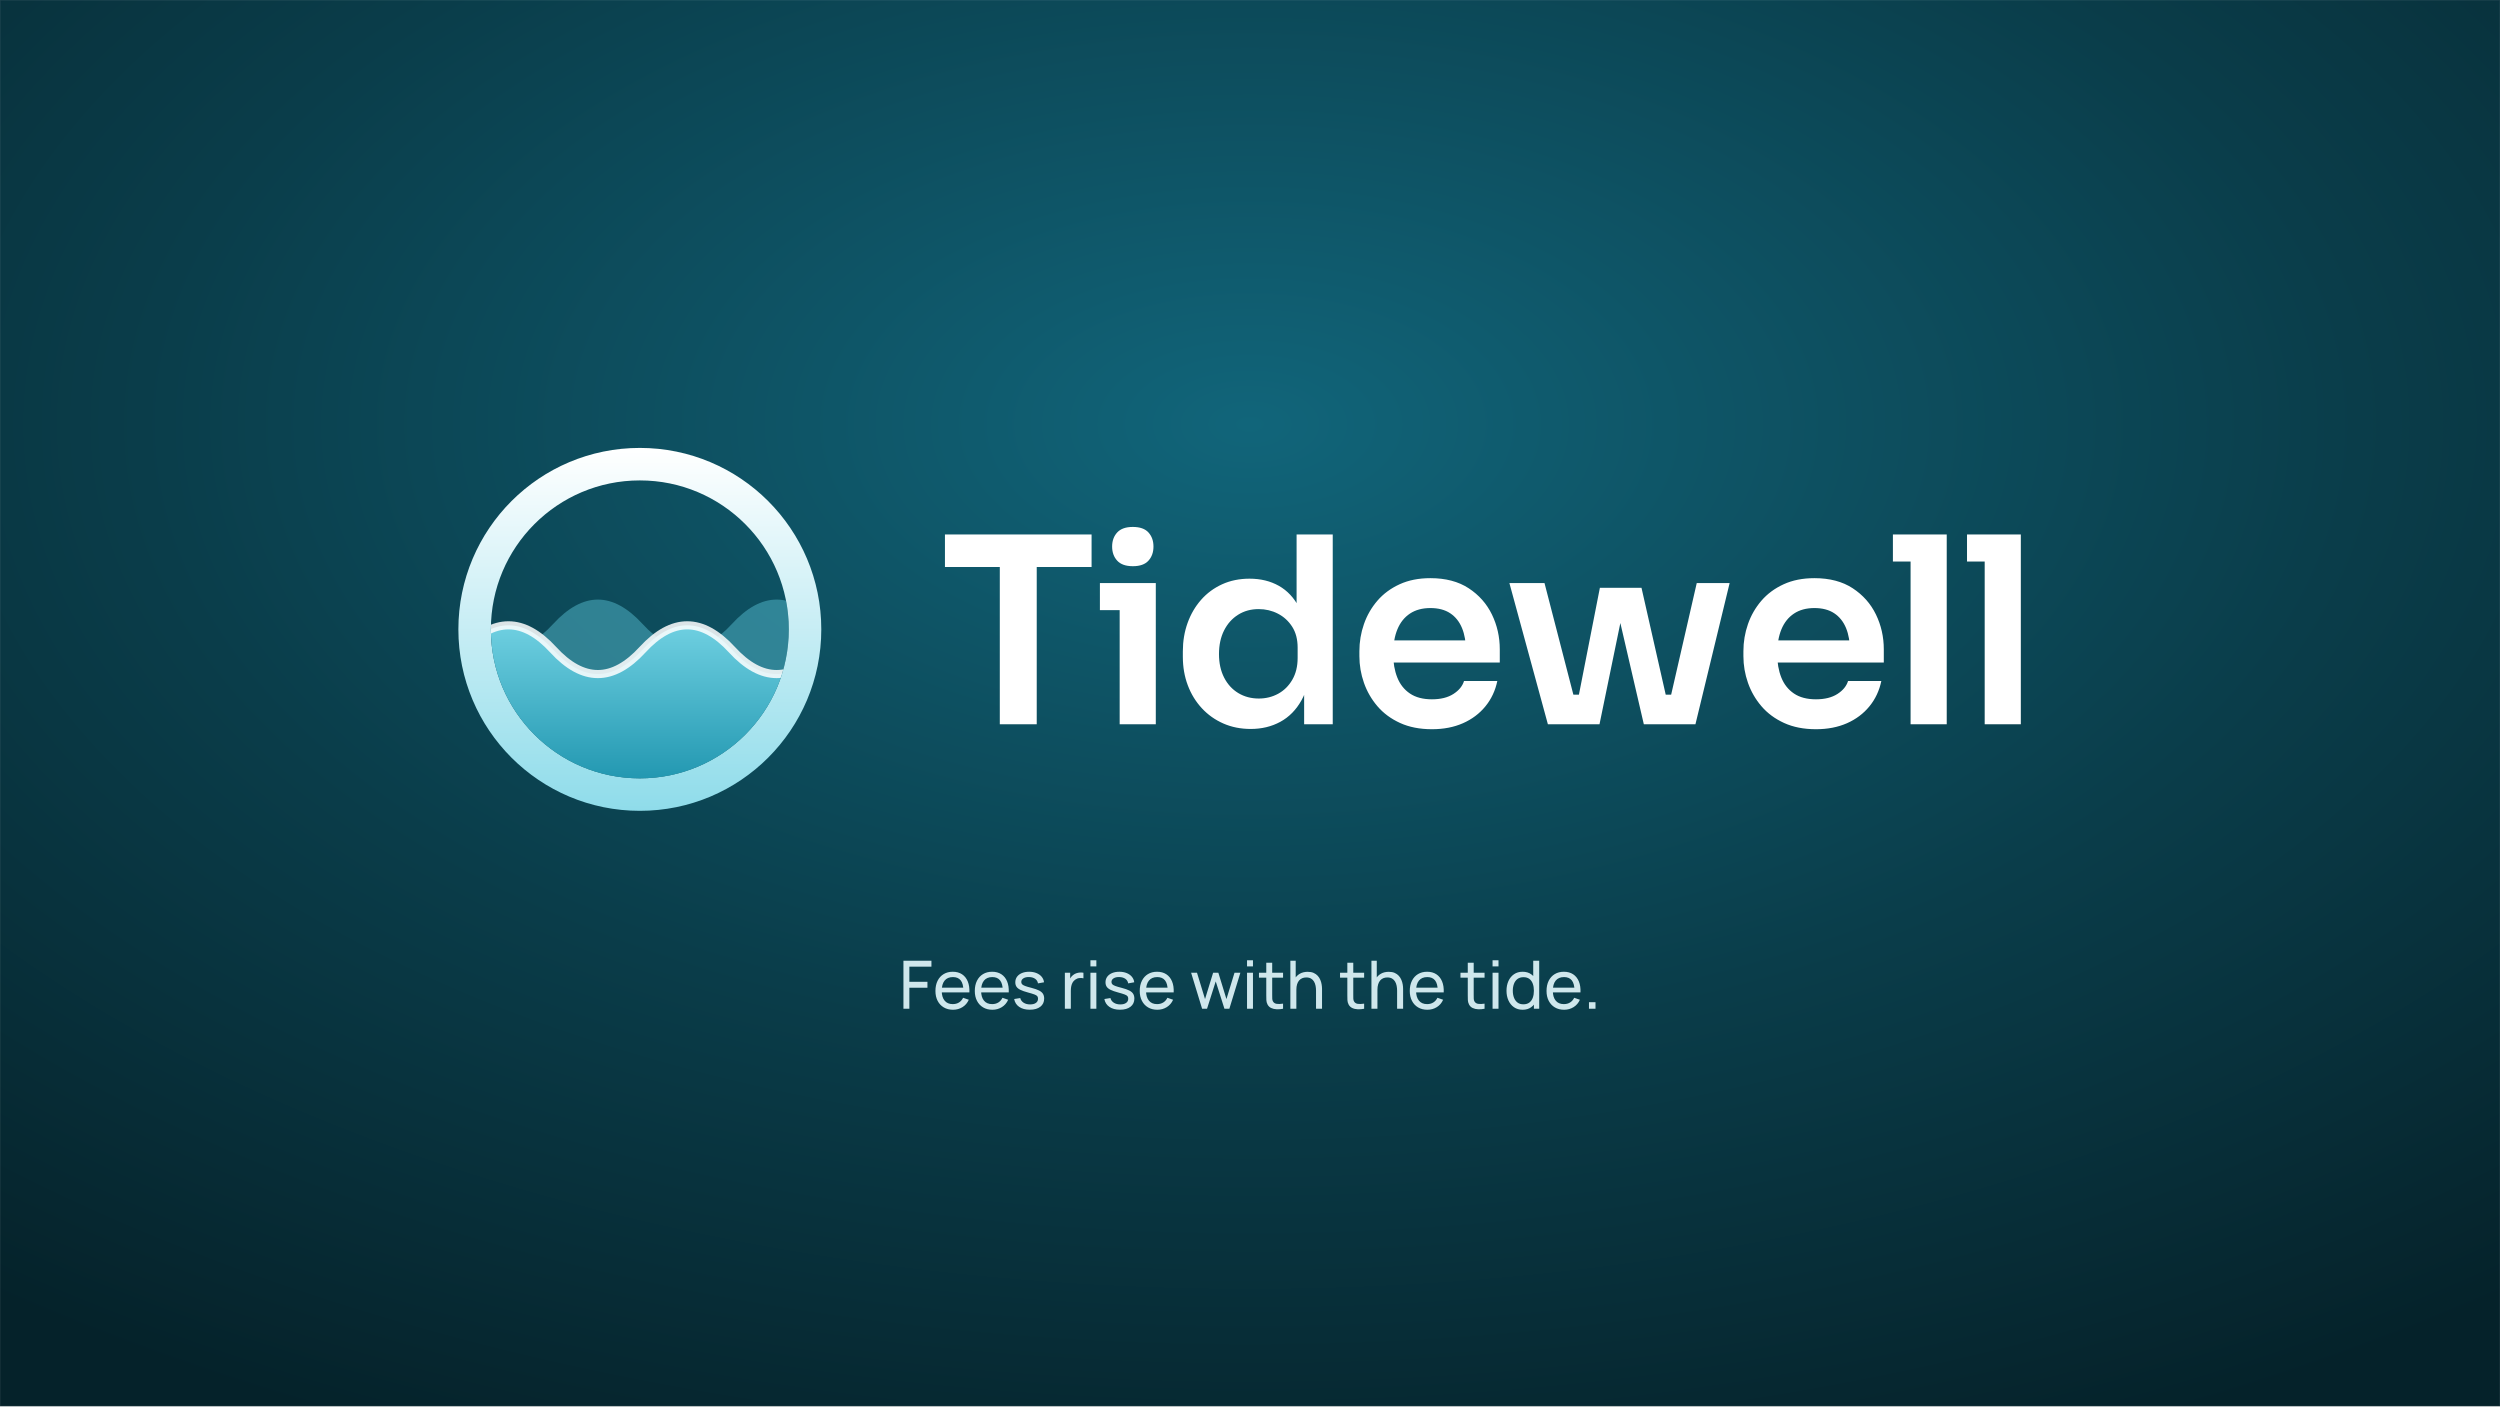
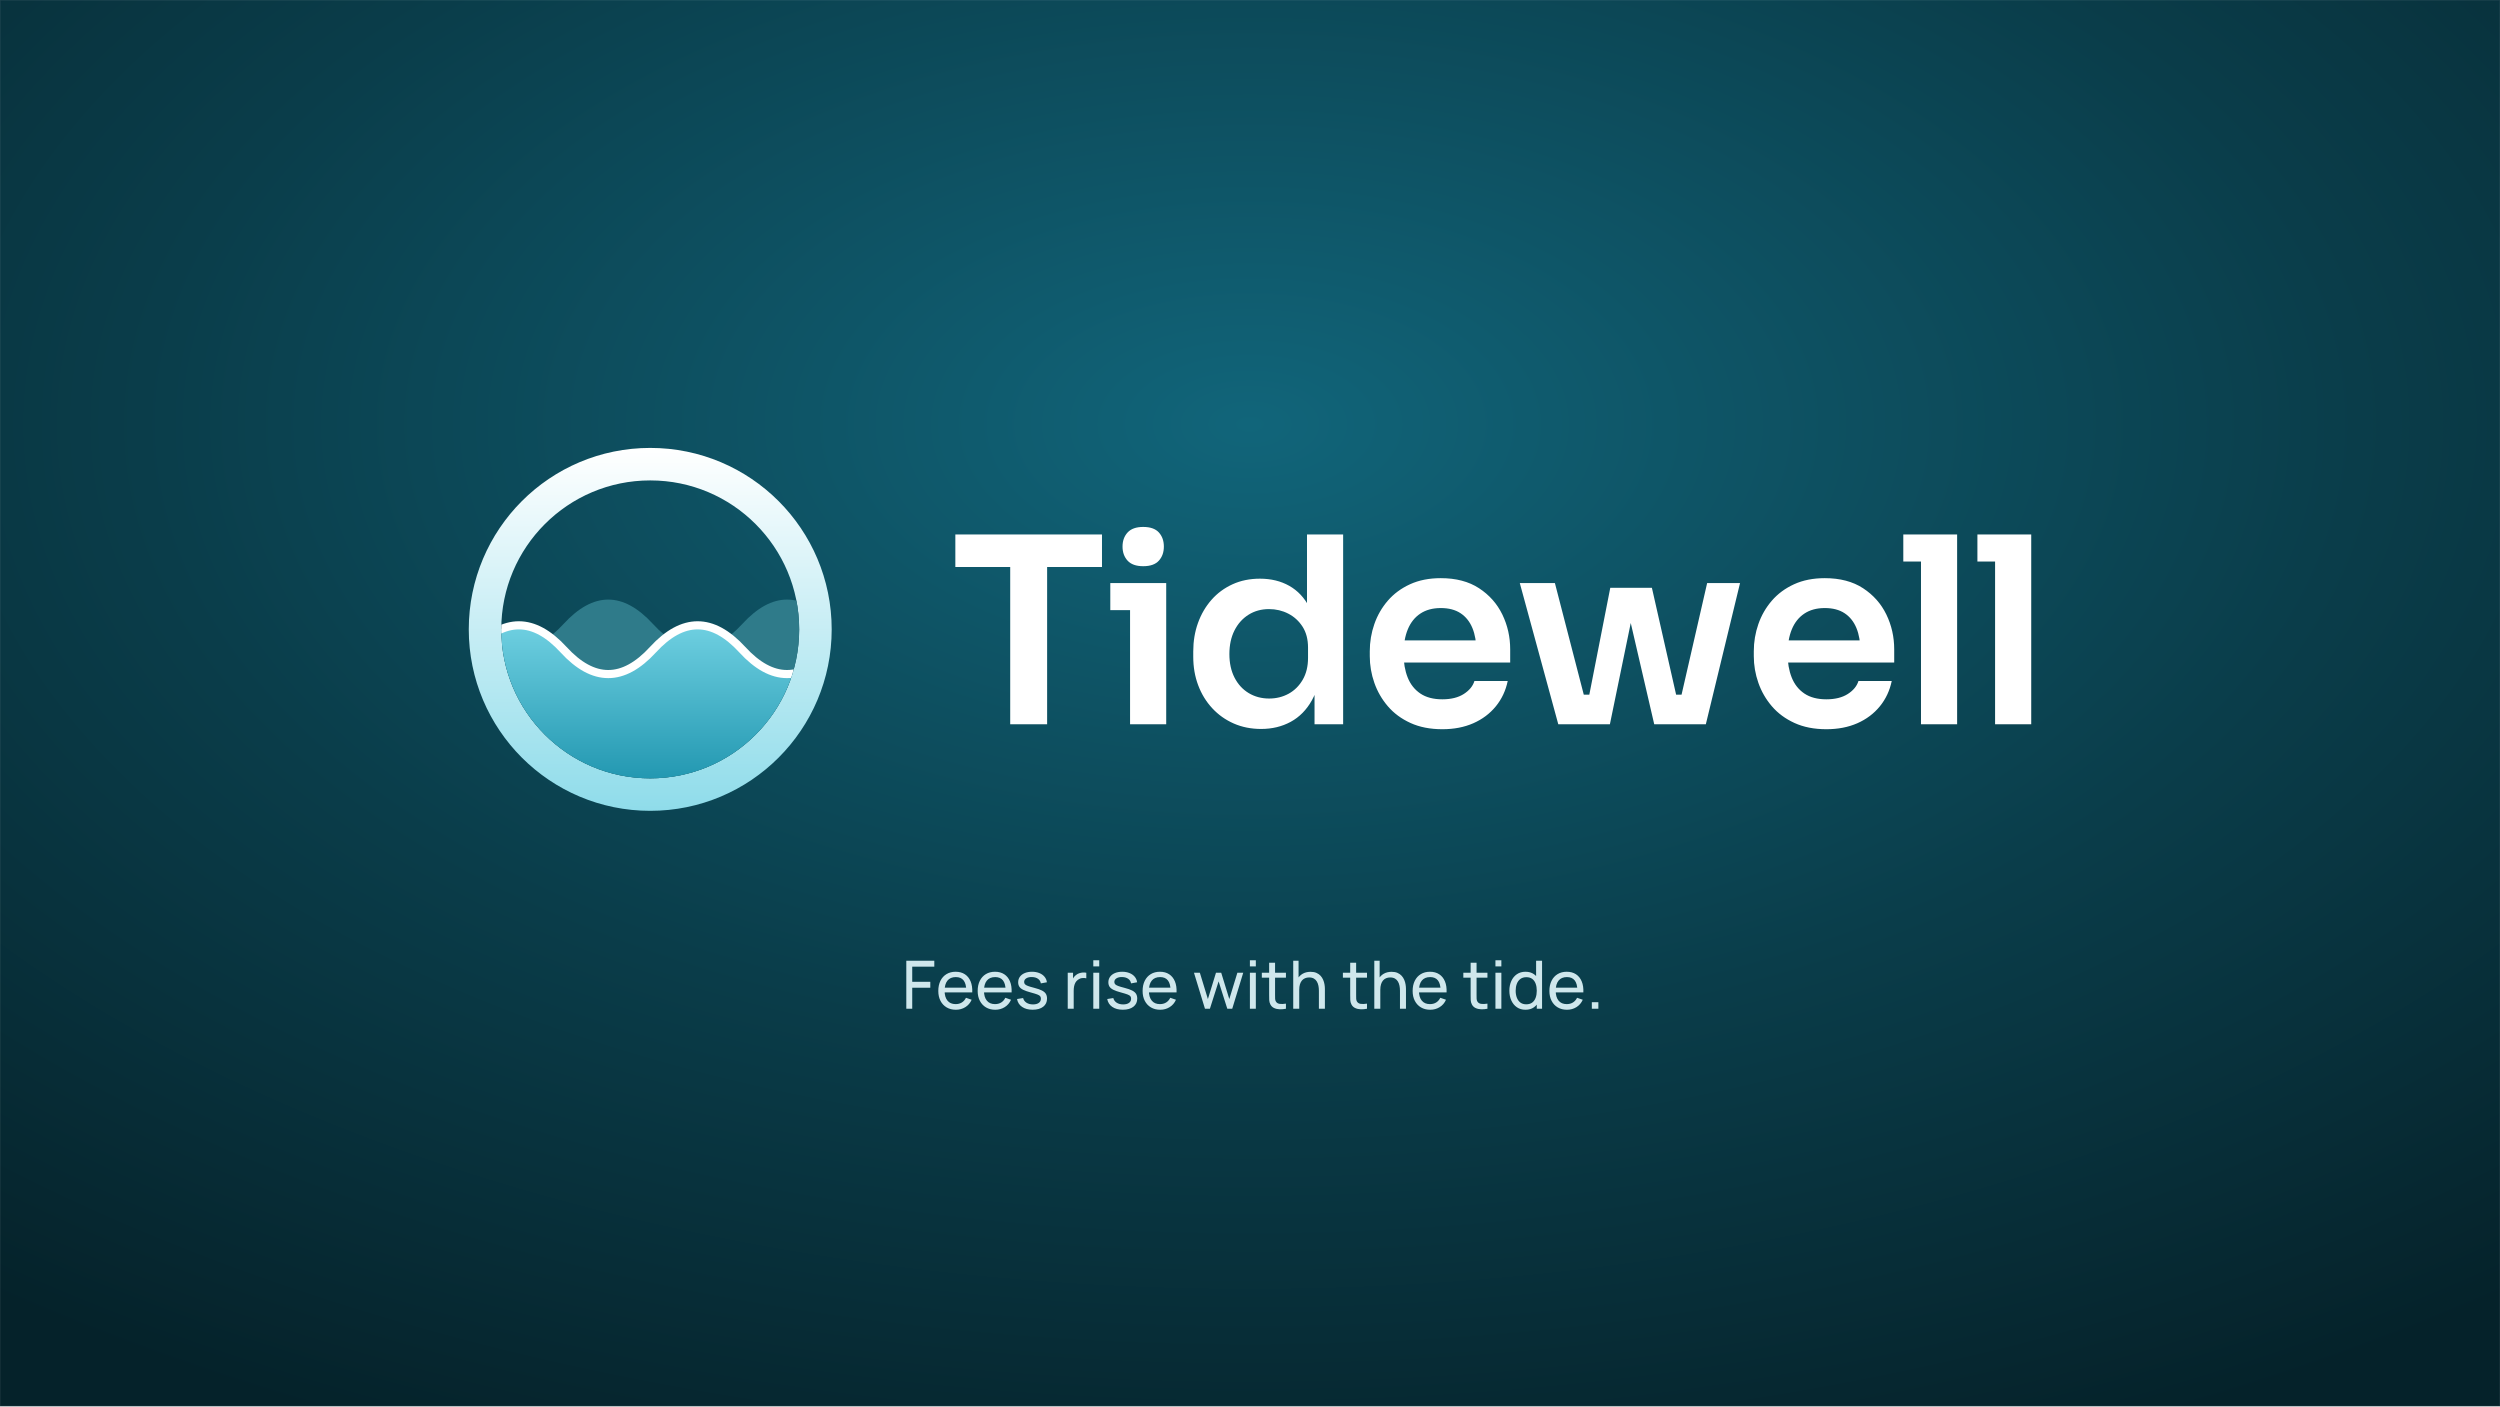
<svg xmlns="http://www.w3.org/2000/svg" viewBox="0 0 2400 1350" width="2400" height="1350" role="img" aria-label="Tidewell">
  <defs>
    <radialGradient id="sg" cx="50%" cy="30%" r="80%">
      <stop offset="0" stop-color="#11657A" />
      <stop offset=".55" stop-color="#0A3D4A" />
      <stop offset="1" stop-color="#05222A" />
    </radialGradient>
  </defs>
  <rect width="2400" height="1350" fill="url(#sg)" />
  <rect x=".25" y=".25" width="2399.5" height="1349.5" fill="none" stroke="#FFFFFF" stroke-opacity=".10" stroke-width=".5" />
-   <g transform="translate(406.24 396.20) scale(13.0)">
+   <g transform="translate(416.22 396.20) scale(13.0)">
    <defs>
      <linearGradient id="smr" x1="16" y1="2.6" x2="16" y2="29.4" gradientUnits="userSpaceOnUse">
        <stop offset="0" stop-color="#FFFFFF" />
        <stop offset="1" stop-color="#8FDCEA" />
      </linearGradient>
      <linearGradient id="smw" x1="16" y1="14" x2="16" y2="28" gradientUnits="userSpaceOnUse">
        <stop offset="0" stop-color="#7AD8E8" />
        <stop offset="1" stop-color="#1C93AD" />
      </linearGradient>
      <clipPath id="smc">
        <circle cx="16" cy="16" r="11" />
      </clipPath>
    </defs>
    <circle cx="16" cy="16" r="12.2" fill="none" stroke="url(#smr)" stroke-width="2.4" />
    <g clip-path="url(#smc)">
-       <path d="M3 15.6c2.2 2.4 4.4 2.4 6.6 0s4.4-2.4 6.6 0 4.4 2.4 6.6 0 4.4-2.4 6.6 0V30H3z" fill="#5CC6D9" opacity="0.45" />
+       <path d="M3 15.6c2.2 2.4 4.4 2.4 6.6 0s4.4-2.4 6.6 0 4.4 2.4 6.6 0 4.4-2.4 6.6 0V30H3z" fill="#2F7B8A" opacity="1" />
      <path d="M3 17.5c2.2-2.4 4.4-2.4 6.6 0s4.4 2.4 6.6 0 4.4-2.4 6.6 0 4.4 2.4 6.6 0V30H3z" fill="url(#smw)" />
-       <path d="M3 17.5c2.2-2.4 4.4-2.4 6.6 0s4.4 2.4 6.6 0 4.4-2.4 6.6 0 4.4 2.4 6.6 0" fill="none" stroke="#FFFFFF" stroke-width="0.6" stroke-linecap="round" opacity="0.85" />
+       <path d="M3 17.5c2.2-2.4 4.4-2.4 6.6 0s4.4 2.4 6.6 0 4.4-2.4 6.6 0 4.4 2.4 6.6 0" fill="none" stroke="#FFFFFF" stroke-width="0.6" stroke-linecap="round" opacity="1" />
    </g>
  </g>
-   <path d="M959.81 695.30V539.30H995.26V695.30ZM907.15 544.30V513.10H1047.92V544.30Z M1074.88 695.30V559.77H1109.57V695.30ZM1055.91 585.73V559.77H1109.57V585.73ZM1087.55 543.55Q1077.38 543.55 1072.51 538.24Q1067.64 532.94 1067.64 524.70Q1067.64 516.47 1072.52 511.16Q1077.41 505.86 1087.48 505.86Q1097.72 505.86 1102.52 511.16Q1107.33 516.47 1107.33 524.70Q1107.33 532.94 1102.52 538.24Q1097.72 543.55 1087.55 543.55Z M1200.68 699.80Q1186.33 699.80 1174.41 694.56Q1162.49 689.31 1153.75 679.89Q1145.02 670.47 1140.27 657.86Q1135.53 645.26 1135.53 630.53V625.29Q1135.53 610.69 1140.09 598.02Q1144.64 585.36 1153.07 575.81Q1161.49 566.26 1173.28 560.89Q1185.08 555.53 1199.55 555.53Q1215.53 555.53 1227.70 562.39Q1239.87 569.26 1247.04 582.98Q1254.22 596.71 1254.97 617.43L1244.73 605.57V513.10H1279.43V695.30H1251.97V637.77H1257.96Q1257.21 658.36 1249.47 672.22Q1241.74 686.07 1229.13 692.93Q1216.53 699.80 1200.68 699.80ZM1208.42 670.59Q1218.65 670.59 1227.07 665.98Q1235.50 661.36 1240.61 652.56Q1245.73 643.76 1245.73 631.66V621.67Q1245.73 609.82 1240.49 601.64Q1235.25 593.47 1226.76 589.10Q1218.27 584.73 1208.29 584.73Q1197.18 584.73 1188.57 590.16Q1179.96 595.59 1175.09 605.26Q1170.23 614.93 1170.23 627.91Q1170.23 640.89 1175.16 650.50Q1180.09 660.11 1188.76 665.35Q1197.43 670.59 1208.42 670.59Z M1374.65 700.05Q1357.18 700.05 1344.07 694.06Q1330.97 688.07 1322.36 678.02Q1313.75 667.97 1309.38 655.49Q1305.01 643.01 1305.01 629.91V625.17Q1305.01 611.69 1309.38 599.15Q1313.75 586.60 1322.30 576.68Q1330.84 566.76 1343.64 560.89Q1356.43 555.03 1373.15 555.03Q1395.12 555.03 1409.91 564.70Q1424.69 574.37 1432.24 589.91Q1439.79 605.45 1439.79 623.42V636.02H1319.74V614.81H1417.95L1407.35 625.17Q1407.35 612.19 1403.54 602.95Q1399.73 593.72 1392.18 588.72Q1384.63 583.73 1373.15 583.73Q1361.55 583.73 1353.56 589.04Q1345.57 594.34 1341.51 604.14Q1337.46 613.93 1337.46 627.66Q1337.46 640.52 1341.39 650.38Q1345.32 660.24 1353.56 665.79Q1361.79 671.34 1374.65 671.34Q1387.25 671.34 1395.24 666.23Q1403.23 661.11 1405.47 653.75H1437.42Q1434.55 667.60 1426.00 678.08Q1417.46 688.56 1404.41 694.31Q1391.37 700.05 1374.65 700.05Z M1510.18 695.30 1535.89 564.26H1575.83L1605.53 695.30H1578.07L1547.87 565.01H1562.35L1535.52 695.30ZM1499.82 695.30 1499.70 666.85H1527.28L1527.40 695.30ZM1485.97 695.30 1449.03 559.77H1482.73L1517.79 695.30ZM1586.68 695.30 1586.81 666.85H1614.39L1614.27 695.30ZM1597.79 695.30 1628.87 559.77H1660.44L1627.62 695.30Z M1743.31 700.05Q1725.84 700.05 1712.73 694.06Q1699.63 688.07 1691.02 678.02Q1682.41 667.97 1678.04 655.49Q1673.67 643.01 1673.67 629.91V625.17Q1673.67 611.69 1678.04 599.15Q1682.41 586.60 1690.95 576.68Q1699.50 566.76 1712.30 560.89Q1725.09 555.03 1741.81 555.03Q1763.78 555.03 1778.56 564.70Q1793.35 574.37 1800.90 589.91Q1808.45 605.45 1808.45 623.42V636.02H1688.40V614.81H1786.61L1776.01 625.17Q1776.01 612.19 1772.20 602.95Q1768.39 593.72 1760.84 588.72Q1753.29 583.73 1741.81 583.73Q1730.20 583.73 1722.22 589.04Q1714.23 594.34 1710.17 604.14Q1706.12 613.93 1706.12 627.66Q1706.12 640.52 1710.05 650.38Q1713.98 660.24 1722.22 665.79Q1730.45 671.34 1743.31 671.34Q1755.91 671.34 1763.90 666.23Q1771.89 661.11 1774.13 653.75H1806.08Q1803.21 667.60 1794.66 678.08Q1786.11 688.56 1773.07 694.31Q1760.03 700.05 1743.31 700.05Z M1834.16 695.30V513.10H1868.86V695.30ZM1817.19 539.05V513.10H1868.86V539.05Z M1905.30 695.30V513.10H1939.99V695.30ZM1888.33 539.05V513.10H1939.99V539.05Z" fill="#FFFFFF" />
-   <path d="M867.30 968.40V922.32H894.18V928.02H872.99V942.51H890.34V948.21H872.99V968.40Z M914.91 969.36Q909.81 969.36 906.02 967.11Q902.22 964.86 900.12 960.81Q898.02 956.75 898.02 951.34Q898.02 945.68 900.09 941.54Q902.16 937.39 905.90 935.14Q909.63 932.88 914.66 932.88Q919.86 932.88 923.52 935.28Q927.18 937.68 929.03 942.13Q930.88 946.58 930.61 952.72H924.86V950.67Q924.77 944.30 922.27 941.15Q919.78 938.00 914.85 938.00Q909.55 938.00 906.81 941.39Q904.06 944.78 904.06 951.12Q904.06 957.23 906.81 960.59Q909.55 963.95 914.66 963.95Q918.08 963.95 920.61 962.38Q923.14 960.82 924.58 957.87L930.05 959.76Q928.02 964.34 923.98 966.85Q919.94 969.36 914.91 969.36ZM902.14 952.72V948.14H927.68V952.72Z M952.70 969.36Q947.60 969.36 943.81 967.11Q940.02 964.86 937.91 960.81Q935.81 956.75 935.81 951.34Q935.81 945.68 937.88 941.54Q939.95 937.39 943.69 935.14Q947.42 932.88 952.45 932.88Q957.65 932.88 961.31 935.28Q964.98 937.68 966.82 942.13Q968.67 946.58 968.40 952.72H962.66V950.67Q962.56 944.30 960.06 941.15Q957.57 938.00 952.64 938.00Q947.34 938.00 944.60 941.39Q941.86 944.78 941.86 951.12Q941.86 957.23 944.60 960.59Q947.34 963.95 952.45 963.95Q955.87 963.95 958.40 962.38Q960.93 960.82 962.37 957.87L967.84 959.76Q965.81 964.34 961.77 966.85Q957.73 969.36 952.70 969.36ZM939.94 952.72V948.14H965.47V952.72Z M988.58 969.33Q982.38 969.33 978.44 966.62Q974.50 963.92 973.60 959.06L979.42 958.13Q980.13 960.94 982.66 962.59Q985.18 964.24 988.93 964.24Q992.46 964.24 994.49 962.78Q996.51 961.31 996.51 958.77Q996.51 957.31 995.84 956.40Q995.17 955.49 993.07 954.69Q990.98 953.89 986.75 952.75Q982.18 951.54 979.54 950.23Q976.91 948.93 975.80 947.20Q974.69 945.47 974.69 942.99Q974.69 939.95 976.35 937.67Q978.02 935.39 981.00 934.14Q983.98 932.88 987.97 932.88Q991.90 932.88 995.00 934.14Q998.10 935.39 1000.00 937.67Q1001.90 939.95 1002.27 942.99L996.45 944.05Q996.03 941.28 993.77 939.67Q991.50 938.06 987.97 937.97Q984.61 937.86 982.51 939.17Q980.42 940.48 980.42 942.70Q980.42 943.97 981.19 944.86Q981.97 945.74 984.10 946.54Q986.24 947.34 990.30 948.37Q994.86 949.54 997.50 950.89Q1000.14 952.24 1001.27 954.09Q1002.40 955.94 1002.40 958.61Q1002.40 963.62 998.72 966.47Q995.04 969.33 988.58 969.33Z M1022.27 968.40V933.84H1027.36V942.19L1026.53 941.10Q1027.14 939.50 1028.11 938.16Q1029.09 936.82 1030.30 935.95Q1031.63 934.88 1033.34 934.30Q1035.04 933.73 1036.80 933.62Q1038.56 933.50 1040.10 933.84V939.18Q1038.30 938.72 1036.15 938.94Q1034.00 939.17 1032.19 940.50Q1030.51 941.70 1029.61 943.38Q1028.70 945.07 1028.35 947.04Q1028.00 949.01 1028.00 951.06V968.40Z M1046.82 927.73V921.84H1052.51V927.73ZM1046.82 968.40V933.84H1052.51V968.40Z M1075.17 969.33Q1068.98 969.33 1065.03 966.62Q1061.09 963.92 1060.19 959.06L1066.02 958.13Q1066.72 960.94 1069.25 962.59Q1071.78 964.24 1075.52 964.24Q1079.06 964.24 1081.08 962.78Q1083.10 961.31 1083.10 958.77Q1083.10 957.31 1082.43 956.40Q1081.76 955.49 1079.66 954.69Q1077.57 953.89 1073.34 952.75Q1068.77 951.54 1066.14 950.23Q1063.50 948.93 1062.39 947.20Q1061.28 945.47 1061.28 942.99Q1061.28 939.95 1062.94 937.67Q1064.61 935.39 1067.59 934.14Q1070.58 932.88 1074.56 932.88Q1078.50 932.88 1081.59 934.14Q1084.69 935.39 1086.59 937.67Q1088.50 939.95 1088.86 942.99L1083.04 944.05Q1082.62 941.28 1080.36 939.67Q1078.10 938.06 1074.56 937.97Q1071.20 937.86 1069.10 939.17Q1067.01 940.48 1067.01 942.70Q1067.01 943.97 1067.78 944.86Q1068.56 945.74 1070.70 946.54Q1072.83 947.34 1076.90 948.37Q1081.46 949.54 1084.10 950.89Q1086.74 952.24 1087.86 954.09Q1088.99 955.94 1088.99 958.61Q1088.99 963.62 1085.31 966.47Q1081.63 969.33 1075.17 969.33Z M1111.04 969.36Q1105.94 969.36 1102.14 967.11Q1098.35 964.86 1096.25 960.81Q1094.14 956.75 1094.14 951.34Q1094.14 945.68 1096.22 941.54Q1098.29 937.39 1102.02 935.14Q1105.76 932.88 1110.78 932.88Q1115.98 932.88 1119.65 935.28Q1123.31 937.68 1125.16 942.13Q1127.01 946.58 1126.74 952.72H1120.99V950.67Q1120.90 944.30 1118.40 941.15Q1115.90 938.00 1110.98 938.00Q1105.68 938.00 1102.94 941.39Q1100.19 944.78 1100.19 951.12Q1100.19 957.23 1102.94 960.59Q1105.68 963.95 1110.78 963.95Q1114.21 963.95 1116.74 962.38Q1119.26 960.82 1120.70 957.87L1126.18 959.76Q1124.14 964.34 1120.10 966.85Q1116.06 969.36 1111.04 969.36ZM1098.27 952.72V948.14H1123.81V952.72Z M1154.02 968.40 1143.46 933.81 1149.12 933.84 1156.83 959.12 1164.59 933.84H1169.62L1177.38 959.12L1185.12 933.84H1190.75L1180.19 968.40H1175.46L1167.10 942.13L1158.75 968.40Z M1197.15 927.73V921.84H1202.85V927.73ZM1197.15 968.40V933.84H1202.85V968.40Z M1231.74 968.40Q1228.66 969.02 1225.67 968.91Q1222.69 968.80 1220.34 967.70Q1218.00 966.59 1216.80 964.24Q1215.78 962.21 1215.70 960.11Q1215.62 958.02 1215.62 955.34V924.24H1221.31V955.09Q1221.31 957.22 1221.36 958.71Q1221.41 960.21 1222.02 961.30Q1223.17 963.36 1225.68 963.70Q1228.19 964.05 1231.74 963.50ZM1208.61 938.54V933.84H1231.74V938.54Z M1263.39 968.40V951.09Q1263.39 948.64 1262.95 946.37Q1262.51 944.10 1261.44 942.28Q1260.37 940.46 1258.56 939.41Q1256.75 938.35 1254.02 938.35Q1251.87 938.35 1250.12 939.08Q1248.37 939.81 1247.12 941.27Q1245.87 942.74 1245.19 944.96Q1244.51 947.18 1244.51 950.19L1240.77 949.04Q1240.77 944.03 1242.58 940.42Q1244.38 936.82 1247.66 934.88Q1250.94 932.94 1255.39 932.94Q1258.74 932.94 1261.11 934.00Q1263.49 935.06 1265.06 936.81Q1266.62 938.56 1267.52 940.71Q1268.42 942.86 1268.78 945.10Q1269.15 947.33 1269.15 949.30V968.40ZM1238.75 968.40V922.32H1243.87V947.76H1244.51V968.40Z M1309.57 968.40Q1306.48 969.02 1303.50 968.91Q1300.51 968.80 1298.17 967.70Q1295.82 966.59 1294.62 964.24Q1293.60 962.21 1293.52 960.11Q1293.44 958.02 1293.44 955.34V924.24H1299.14V955.09Q1299.14 957.22 1299.18 958.71Q1299.23 960.21 1299.84 961.30Q1300.99 963.36 1303.50 963.70Q1306.02 964.05 1309.57 963.50ZM1286.43 938.54V933.84H1309.57V938.54Z M1341.22 968.40V951.09Q1341.22 948.64 1340.78 946.37Q1340.34 944.10 1339.26 942.28Q1338.19 940.46 1336.38 939.41Q1334.58 938.35 1331.84 938.35Q1329.70 938.35 1327.94 939.08Q1326.19 939.81 1324.94 941.27Q1323.70 942.74 1323.02 944.96Q1322.34 947.18 1322.34 950.19L1318.59 949.04Q1318.59 944.03 1320.40 940.42Q1322.21 936.82 1325.49 934.88Q1328.77 932.94 1333.22 932.94Q1336.56 932.94 1338.94 934.00Q1341.31 935.06 1342.88 936.81Q1344.45 938.56 1345.34 940.71Q1346.24 942.86 1346.61 945.10Q1346.98 947.33 1346.98 949.30V968.40ZM1316.58 968.40V922.32H1321.70V947.76H1322.34V968.40Z M1370.27 969.36Q1365.17 969.36 1361.38 967.11Q1357.58 964.86 1355.48 960.81Q1353.38 956.75 1353.38 951.34Q1353.38 945.68 1355.45 941.54Q1357.52 937.39 1361.26 935.14Q1364.99 932.88 1370.02 932.88Q1375.22 932.88 1378.88 935.28Q1382.54 937.68 1384.39 942.13Q1386.24 946.58 1385.97 952.72H1380.22V950.67Q1380.13 944.30 1377.63 941.15Q1375.14 938.00 1370.21 938.00Q1364.91 938.00 1362.17 941.39Q1359.42 944.78 1359.42 951.12Q1359.42 957.23 1362.17 960.59Q1364.91 963.95 1370.02 963.95Q1373.44 963.95 1375.97 962.38Q1378.50 960.82 1379.94 957.87L1385.41 959.76Q1383.38 964.34 1379.34 966.85Q1375.30 969.36 1370.27 969.36ZM1357.50 952.72V948.14H1383.04V952.72Z M1425.18 968.40Q1422.10 969.02 1419.11 968.91Q1416.13 968.80 1413.78 967.70Q1411.44 966.59 1410.24 964.24Q1409.22 962.21 1409.14 960.11Q1409.06 958.02 1409.06 955.34V924.24H1414.75V955.09Q1414.75 957.22 1414.80 958.71Q1414.85 960.21 1415.46 961.30Q1416.61 963.36 1419.12 963.70Q1421.63 964.05 1425.18 963.50ZM1402.05 938.54V933.84H1425.18V938.54Z M1432.86 927.73V921.84H1438.56V927.73ZM1432.86 968.40V933.84H1438.56V968.40Z M1461.73 969.36Q1456.90 969.36 1453.43 966.95Q1449.97 964.54 1448.10 960.41Q1446.24 956.27 1446.24 951.09Q1446.24 945.90 1448.10 941.78Q1449.97 937.66 1453.43 935.27Q1456.90 932.88 1461.70 932.88Q1466.58 932.88 1469.91 935.26Q1473.25 937.63 1474.96 941.75Q1476.67 945.87 1476.67 951.09Q1476.67 956.26 1474.96 960.39Q1473.25 964.53 1469.92 966.94Q1466.59 969.36 1461.73 969.36ZM1462.43 964.14Q1465.92 964.14 1468.16 962.46Q1470.40 960.78 1471.47 957.83Q1472.54 954.88 1472.54 951.09Q1472.54 947.26 1471.46 944.33Q1470.38 941.39 1468.18 939.74Q1465.97 938.10 1462.59 938.10Q1459.07 938.10 1456.78 939.82Q1454.50 941.55 1453.39 944.50Q1452.29 947.44 1452.29 951.09Q1452.29 954.77 1453.41 957.73Q1454.53 960.69 1456.78 962.42Q1459.02 964.14 1462.43 964.14ZM1472.54 968.40V942.96H1471.90V922.32H1477.63V968.40Z M1501.57 969.36Q1496.46 969.36 1492.67 967.11Q1488.88 964.86 1486.78 960.81Q1484.67 956.75 1484.67 951.34Q1484.67 945.68 1486.74 941.54Q1488.82 937.39 1492.55 935.14Q1496.29 932.88 1501.31 932.88Q1506.51 932.88 1510.18 935.28Q1513.84 937.68 1515.69 942.13Q1517.54 946.58 1517.26 952.72H1511.52V950.67Q1511.42 944.30 1508.93 941.15Q1506.43 938.00 1501.50 938.00Q1496.21 938.00 1493.46 941.39Q1490.72 944.78 1490.72 951.12Q1490.72 957.23 1493.46 960.59Q1496.21 963.95 1501.31 963.95Q1504.74 963.95 1507.26 962.38Q1509.79 960.82 1511.23 957.87L1516.70 959.76Q1514.67 964.34 1510.63 966.85Q1506.59 969.36 1501.57 969.36ZM1488.80 952.72V948.14H1514.34V952.72Z M1525.41 968.40V962.13H1531.68V968.40Z" fill="#CFE7EC" />
+   <path d="M969.80 695.30V539.30H1005.24V695.30ZM917.13 544.30V513.10H1057.91V544.30Z M1084.86 695.30V559.77H1119.56V695.30ZM1065.89 585.73V559.77H1119.56V585.73ZM1097.53 543.55Q1087.36 543.55 1082.49 538.24Q1077.63 532.94 1077.63 524.70Q1077.63 516.47 1082.51 511.16Q1087.39 505.86 1097.47 505.86Q1107.70 505.86 1112.51 511.16Q1117.31 516.47 1117.31 524.70Q1117.31 532.94 1112.51 538.24Q1107.70 543.55 1097.53 543.55Z M1210.66 699.80Q1196.31 699.80 1184.39 694.56Q1172.47 689.31 1163.74 679.89Q1155.00 670.47 1150.26 657.86Q1145.52 645.26 1145.52 630.53V625.29Q1145.52 610.69 1150.07 598.02Q1154.63 585.36 1163.05 575.81Q1171.47 566.26 1183.27 560.89Q1195.06 555.53 1209.54 555.53Q1225.51 555.53 1237.68 562.39Q1249.85 569.26 1257.03 582.98Q1264.20 596.71 1264.95 617.43L1254.72 605.57V513.10H1289.41V695.30H1261.95V637.77H1267.95Q1267.20 658.36 1259.46 672.22Q1251.72 686.07 1239.12 692.93Q1226.51 699.80 1210.66 699.80ZM1218.40 670.59Q1228.63 670.59 1237.06 665.98Q1245.48 661.36 1250.60 652.56Q1255.71 643.76 1255.71 631.66V621.67Q1255.71 609.82 1250.47 601.64Q1245.23 593.47 1236.75 589.10Q1228.26 584.73 1218.27 584.73Q1207.17 584.73 1198.56 590.16Q1189.95 595.59 1185.08 605.26Q1180.21 614.93 1180.21 627.91Q1180.21 640.89 1185.14 650.50Q1190.07 660.11 1198.74 665.35Q1207.42 670.59 1218.40 670.59Z M1384.63 700.05Q1367.16 700.05 1354.06 694.06Q1340.95 688.07 1332.34 678.02Q1323.73 667.97 1319.36 655.49Q1314.99 643.01 1314.99 629.91V625.17Q1314.99 611.69 1319.36 599.15Q1323.73 586.60 1332.28 576.68Q1340.83 566.76 1353.62 560.89Q1366.41 555.03 1383.14 555.03Q1405.10 555.03 1419.89 564.70Q1434.68 574.37 1442.23 589.91Q1449.78 605.45 1449.78 623.42V636.02H1329.72V614.81H1427.94L1417.33 625.17Q1417.33 612.19 1413.52 602.95Q1409.72 593.72 1402.17 588.72Q1394.62 583.73 1383.14 583.73Q1371.53 583.73 1363.54 589.04Q1355.55 594.34 1351.50 604.14Q1347.44 613.93 1347.44 627.66Q1347.44 640.52 1351.37 650.38Q1355.31 660.24 1363.54 665.79Q1371.78 671.34 1384.63 671.34Q1397.24 671.34 1405.23 666.23Q1413.21 661.11 1415.46 653.75H1447.41Q1444.54 667.60 1435.99 678.08Q1427.44 688.56 1414.40 694.31Q1401.36 700.05 1384.63 700.05Z M1520.17 695.30 1545.87 564.26H1585.81L1615.51 695.30H1588.06L1557.86 565.01H1572.33L1545.50 695.30ZM1509.81 695.30 1509.68 666.85H1537.26L1537.39 695.30ZM1495.95 695.30 1459.01 559.77H1492.71L1527.78 695.30ZM1596.67 695.30 1596.79 666.85H1624.37L1624.25 695.30ZM1607.78 695.30 1638.85 559.77H1670.43L1637.60 695.30Z M1753.29 700.05Q1735.82 700.05 1722.72 694.06Q1709.61 688.07 1701.00 678.02Q1692.39 667.97 1688.02 655.49Q1683.65 643.01 1683.65 629.91V625.17Q1683.65 611.69 1688.02 599.15Q1692.39 586.60 1700.94 576.68Q1709.49 566.76 1722.28 560.89Q1735.07 555.03 1751.79 555.03Q1773.76 555.03 1788.55 564.70Q1803.34 574.37 1810.89 589.91Q1818.44 605.45 1818.44 623.42V636.02H1698.38V614.81H1796.60L1785.99 625.17Q1785.99 612.19 1782.18 602.95Q1778.38 593.72 1770.83 588.72Q1763.28 583.73 1751.79 583.73Q1740.19 583.73 1732.20 589.04Q1724.21 594.34 1720.16 604.14Q1716.10 613.93 1716.10 627.66Q1716.10 640.52 1720.03 650.38Q1723.96 660.24 1732.20 665.79Q1740.44 671.34 1753.29 671.34Q1765.90 671.34 1773.88 666.23Q1781.87 661.11 1784.12 653.75H1816.07Q1813.20 667.60 1804.65 678.08Q1796.10 688.56 1783.06 694.31Q1770.02 700.05 1753.29 700.05Z M1844.15 695.30V513.10H1878.84V695.30ZM1827.17 539.05V513.10H1878.84V539.05Z M1915.28 695.30V513.10H1949.98V695.30ZM1898.31 539.05V513.10H1949.98V539.05Z" fill="#FFFFFF" />
+   <path d="M870.05 968.40V922.32H896.93V928.02H875.74V942.51H893.09V948.21H875.74V968.40Z M917.66 969.36Q912.56 969.36 908.77 967.11Q904.98 964.86 902.87 960.81Q900.77 956.75 900.77 951.34Q900.77 945.68 902.84 941.54Q904.91 937.39 908.65 935.14Q912.38 932.88 917.41 932.88Q922.61 932.88 926.27 935.28Q929.94 937.68 931.78 942.13Q933.63 946.58 933.36 952.72H927.62V950.67Q927.52 944.30 925.02 941.15Q922.53 938.00 917.60 938.00Q912.30 938.00 909.56 941.39Q906.82 944.78 906.82 951.12Q906.82 957.23 909.56 960.59Q912.30 963.95 917.41 963.95Q920.83 963.95 923.36 962.38Q925.89 960.82 927.33 957.87L932.80 959.76Q930.77 964.34 926.73 966.85Q922.69 969.36 917.66 969.36ZM904.90 952.72V948.14H930.43V952.72Z M955.46 969.36Q950.35 969.36 946.56 967.11Q942.77 964.86 940.66 960.81Q938.56 956.75 938.56 951.34Q938.56 945.68 940.63 941.54Q942.70 937.39 946.44 935.14Q950.18 932.88 955.20 932.88Q960.40 932.88 964.06 935.28Q967.73 937.68 969.58 942.13Q971.42 946.58 971.15 952.72H965.41V950.67Q965.31 944.30 962.82 941.15Q960.32 938.00 955.39 938.00Q950.10 938.00 947.35 941.39Q944.61 944.78 944.61 951.12Q944.61 957.23 947.35 960.59Q950.10 963.95 955.20 963.95Q958.62 963.95 961.15 962.38Q963.68 960.82 965.12 957.87L970.59 959.76Q968.56 964.34 964.52 966.85Q960.48 969.36 955.46 969.36ZM942.69 952.72V948.14H968.22V952.72Z M991.33 969.33Q985.14 969.33 981.19 966.62Q977.25 963.92 976.35 959.06L982.18 958.13Q982.88 960.94 985.41 962.59Q987.94 964.24 991.68 964.24Q995.22 964.24 997.24 962.78Q999.26 961.31 999.26 958.77Q999.26 957.31 998.59 956.40Q997.92 955.49 995.82 954.69Q993.73 953.89 989.50 952.75Q984.93 951.54 982.30 950.23Q979.66 948.93 978.55 947.20Q977.44 945.47 977.44 942.99Q977.44 939.95 979.10 937.67Q980.77 935.39 983.75 934.14Q986.74 932.88 990.72 932.88Q994.66 932.88 997.75 934.14Q1000.85 935.39 1002.75 937.67Q1004.66 939.95 1005.02 942.99L999.20 944.05Q998.78 941.28 996.52 939.67Q994.26 938.06 990.72 937.97Q987.36 937.86 985.26 939.17Q983.17 940.48 983.17 942.70Q983.17 943.97 983.94 944.86Q984.72 945.74 986.86 946.54Q988.99 947.34 993.06 948.37Q997.62 949.54 1000.26 950.89Q1002.90 952.24 1004.02 954.09Q1005.15 955.94 1005.15 958.61Q1005.15 963.62 1001.47 966.47Q997.79 969.33 991.33 969.33Z M1025.02 968.40V933.84H1030.11V942.19L1029.28 941.10Q1029.89 939.50 1030.86 938.16Q1031.84 936.82 1033.06 935.95Q1034.38 934.88 1036.09 934.30Q1037.79 933.73 1039.55 933.62Q1041.31 933.50 1042.85 933.84V939.18Q1041.06 938.72 1038.90 938.94Q1036.75 939.17 1034.94 940.50Q1033.26 941.70 1032.36 943.38Q1031.46 945.07 1031.10 947.04Q1030.75 949.01 1030.75 951.06V968.40Z M1049.57 927.73V921.84H1055.26V927.73ZM1049.57 968.40V933.84H1055.26V968.40Z M1077.92 969.33Q1071.73 969.33 1067.78 966.62Q1063.84 963.92 1062.94 959.06L1068.77 958.13Q1069.47 960.94 1072.00 962.59Q1074.53 964.24 1078.27 964.24Q1081.81 964.24 1083.83 962.78Q1085.86 961.31 1085.86 958.77Q1085.86 957.31 1085.18 956.40Q1084.51 955.49 1082.42 954.69Q1080.32 953.89 1076.10 952.75Q1071.52 951.54 1068.89 950.23Q1066.26 948.93 1065.14 947.20Q1064.03 945.47 1064.03 942.99Q1064.03 939.95 1065.70 937.67Q1067.36 935.39 1070.34 934.14Q1073.33 932.88 1077.31 932.88Q1081.25 932.88 1084.34 934.14Q1087.44 935.39 1089.34 937.67Q1091.25 939.95 1091.62 942.99L1085.79 944.05Q1085.38 941.28 1083.11 939.67Q1080.85 938.06 1077.31 937.97Q1073.95 937.86 1071.86 939.17Q1069.76 940.48 1069.76 942.70Q1069.76 943.97 1070.54 944.86Q1071.31 945.74 1073.45 946.54Q1075.58 947.34 1079.65 948.37Q1084.21 949.54 1086.85 950.89Q1089.49 952.24 1090.62 954.09Q1091.74 955.94 1091.74 958.61Q1091.74 963.62 1088.06 966.47Q1084.38 969.33 1077.92 969.33Z M1113.79 969.36Q1108.69 969.36 1104.90 967.11Q1101.10 964.86 1099.00 960.81Q1096.90 956.75 1096.90 951.34Q1096.90 945.68 1098.97 941.54Q1101.04 937.39 1104.78 935.14Q1108.51 932.88 1113.54 932.88Q1118.74 932.88 1122.40 935.28Q1126.06 937.68 1127.91 942.13Q1129.76 946.58 1129.49 952.72H1123.74V950.67Q1123.65 944.30 1121.15 941.15Q1118.66 938.00 1113.73 938.00Q1108.43 938.00 1105.69 941.39Q1102.94 944.78 1102.94 951.12Q1102.94 957.23 1105.69 960.59Q1108.43 963.95 1113.54 963.95Q1116.96 963.95 1119.49 962.38Q1122.02 960.82 1123.46 957.87L1128.93 959.76Q1126.90 964.34 1122.86 966.85Q1118.82 969.36 1113.79 969.36ZM1101.02 952.72V948.14H1126.56V952.72Z M1156.77 968.40 1146.21 933.81 1151.87 933.84 1159.58 959.12 1167.34 933.84H1172.37L1180.13 959.12L1187.87 933.84H1193.50L1182.94 968.40H1178.21L1169.86 942.13L1161.50 968.40Z M1199.90 927.73V921.84H1205.60V927.73ZM1199.90 968.40V933.84H1205.60V968.40Z M1234.50 968.40Q1231.41 969.02 1228.42 968.91Q1225.44 968.80 1223.10 967.70Q1220.75 966.59 1219.55 964.24Q1218.53 962.21 1218.45 960.11Q1218.37 958.02 1218.37 955.34V924.24H1224.06V955.09Q1224.06 957.22 1224.11 958.71Q1224.16 960.21 1224.77 961.30Q1225.92 963.36 1228.43 963.70Q1230.94 964.05 1234.50 963.50ZM1211.36 938.54V933.84H1234.50V938.54Z M1266.14 968.40V951.09Q1266.14 948.64 1265.70 946.37Q1265.26 944.10 1264.19 942.28Q1263.12 940.46 1261.31 939.41Q1259.50 938.35 1256.77 938.35Q1254.62 938.35 1252.87 939.08Q1251.12 939.81 1249.87 941.27Q1248.62 942.74 1247.94 944.96Q1247.26 947.18 1247.26 950.19L1243.52 949.04Q1243.52 944.03 1245.33 940.42Q1247.14 936.82 1250.42 934.88Q1253.70 932.94 1258.14 932.94Q1261.49 932.94 1263.86 934.00Q1266.24 935.06 1267.81 936.81Q1269.38 938.56 1270.27 940.71Q1271.17 942.86 1271.54 945.10Q1271.90 947.33 1271.90 949.30V968.40ZM1241.50 968.40V922.32H1246.62V947.76H1247.26V968.40Z M1312.32 968.40Q1309.23 969.02 1306.25 968.91Q1303.26 968.80 1300.92 967.70Q1298.58 966.59 1297.38 964.24Q1296.35 962.21 1296.27 960.11Q1296.19 958.02 1296.19 955.34V924.24H1301.89V955.09Q1301.89 957.22 1301.94 958.71Q1301.98 960.21 1302.59 961.30Q1303.74 963.36 1306.26 963.70Q1308.77 964.05 1312.32 963.50ZM1289.18 938.54V933.84H1312.32V938.54Z M1343.97 968.40V951.09Q1343.97 948.64 1343.53 946.37Q1343.09 944.10 1342.02 942.28Q1340.94 940.46 1339.14 939.41Q1337.33 938.35 1334.59 938.35Q1332.45 938.35 1330.70 939.08Q1328.94 939.81 1327.70 941.27Q1326.45 942.74 1325.77 944.96Q1325.09 947.18 1325.09 950.19L1321.34 949.04Q1321.34 944.03 1323.15 940.42Q1324.96 936.82 1328.24 934.88Q1331.52 932.94 1335.97 932.94Q1339.31 932.94 1341.69 934.00Q1344.06 935.06 1345.63 936.81Q1347.20 938.56 1348.10 940.71Q1348.99 942.86 1349.36 945.10Q1349.73 947.33 1349.73 949.30V968.40ZM1319.33 968.40V922.32H1324.45V947.76H1325.09V968.40Z M1373.02 969.36Q1367.92 969.36 1364.13 967.11Q1360.34 964.86 1358.23 960.81Q1356.13 956.75 1356.13 951.34Q1356.13 945.68 1358.20 941.54Q1360.27 937.39 1364.01 935.14Q1367.74 932.88 1372.77 932.88Q1377.97 932.88 1381.63 935.28Q1385.30 937.68 1387.14 942.13Q1388.99 946.58 1388.72 952.72H1382.98V950.67Q1382.88 944.30 1380.38 941.15Q1377.89 938.00 1372.96 938.00Q1367.66 938.00 1364.92 941.39Q1362.18 944.78 1362.18 951.12Q1362.18 957.23 1364.92 960.59Q1367.66 963.95 1372.77 963.95Q1376.19 963.95 1378.72 962.38Q1381.25 960.82 1382.69 957.87L1388.16 959.76Q1386.13 964.34 1382.09 966.85Q1378.05 969.36 1373.02 969.36ZM1360.26 952.72V948.14H1385.79V952.72Z M1427.94 968.40Q1424.85 969.02 1421.86 968.91Q1418.88 968.80 1416.54 967.70Q1414.19 966.59 1412.99 964.24Q1411.97 962.21 1411.89 960.11Q1411.81 958.02 1411.81 955.34V924.24H1417.50V955.09Q1417.50 957.22 1417.55 958.71Q1417.60 960.21 1418.21 961.30Q1419.36 963.36 1421.87 963.70Q1424.38 964.05 1427.94 963.50ZM1404.80 938.54V933.84H1427.94V938.54Z M1435.62 927.73V921.84H1441.31V927.73ZM1435.62 968.40V933.84H1441.31V968.40Z M1464.48 969.36Q1459.65 969.36 1456.18 966.95Q1452.72 964.54 1450.86 960.41Q1448.99 956.27 1448.99 951.09Q1448.99 945.90 1450.86 941.78Q1452.72 937.66 1456.18 935.27Q1459.65 932.88 1464.45 932.88Q1469.33 932.88 1472.66 935.26Q1476.00 937.63 1477.71 941.75Q1479.42 945.87 1479.42 951.09Q1479.42 956.26 1477.71 960.39Q1476.00 964.53 1472.67 966.94Q1469.34 969.36 1464.48 969.36ZM1465.18 964.14Q1468.67 964.14 1470.91 962.46Q1473.15 960.78 1474.22 957.83Q1475.30 954.88 1475.30 951.09Q1475.30 947.26 1474.22 944.33Q1473.14 941.39 1470.93 939.74Q1468.72 938.10 1465.34 938.10Q1461.82 938.10 1459.54 939.82Q1457.25 941.55 1456.14 944.50Q1455.04 947.44 1455.04 951.09Q1455.04 954.77 1456.16 957.73Q1457.28 960.69 1459.53 962.42Q1461.78 964.14 1465.18 964.14ZM1475.30 968.40V942.96H1474.66V922.32H1480.38V968.40Z M1504.32 969.36Q1499.22 969.36 1495.42 967.11Q1491.63 964.86 1489.53 960.81Q1487.42 956.75 1487.42 951.34Q1487.42 945.68 1489.50 941.54Q1491.57 937.39 1495.30 935.14Q1499.04 932.88 1504.06 932.88Q1509.26 932.88 1512.93 935.28Q1516.59 937.68 1518.44 942.13Q1520.29 946.58 1520.02 952.72H1514.27V950.67Q1514.18 944.30 1511.68 941.15Q1509.18 938.00 1504.26 938.00Q1498.96 938.00 1496.22 941.39Q1493.47 944.78 1493.47 951.12Q1493.47 957.23 1496.22 960.59Q1498.96 963.95 1504.06 963.95Q1507.49 963.95 1510.02 962.38Q1512.54 960.82 1513.98 957.87L1519.46 959.76Q1517.42 964.34 1513.38 966.85Q1509.34 969.36 1504.32 969.36ZM1491.55 952.72V948.14H1517.09V952.72Z M1528.16 968.40V962.13H1534.43V968.40Z" fill="#CFE7EC" />
</svg>
